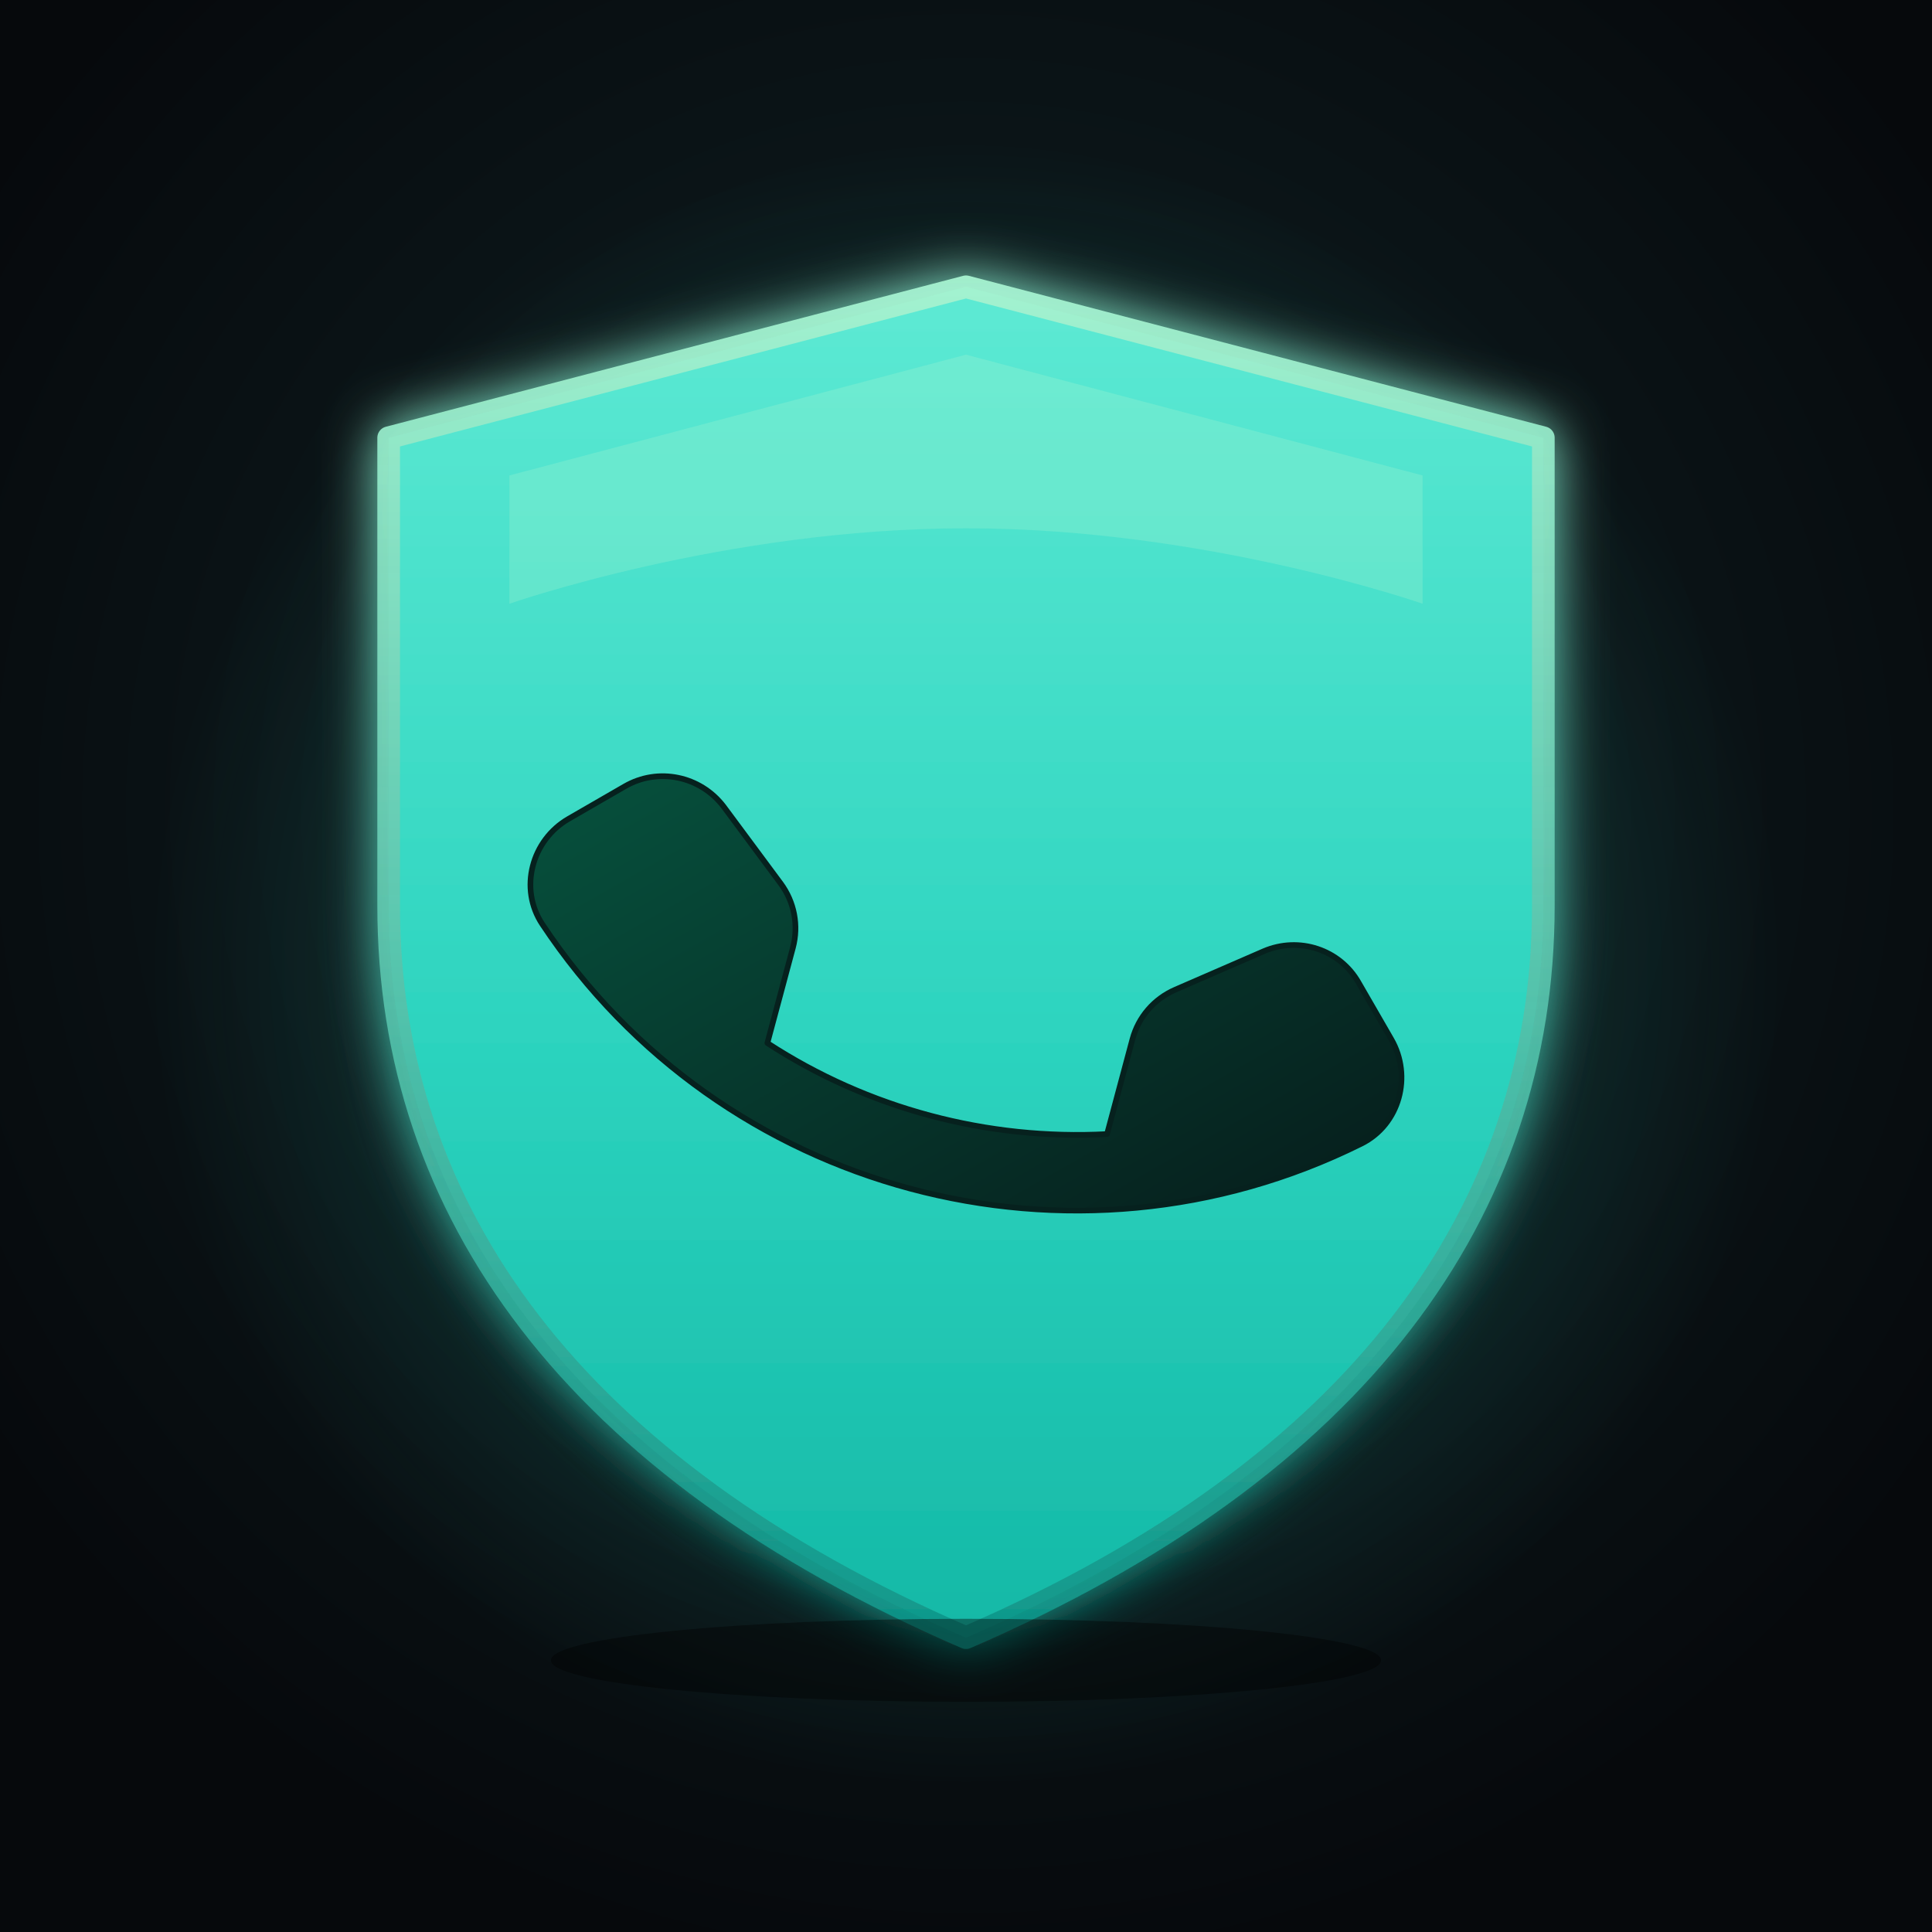
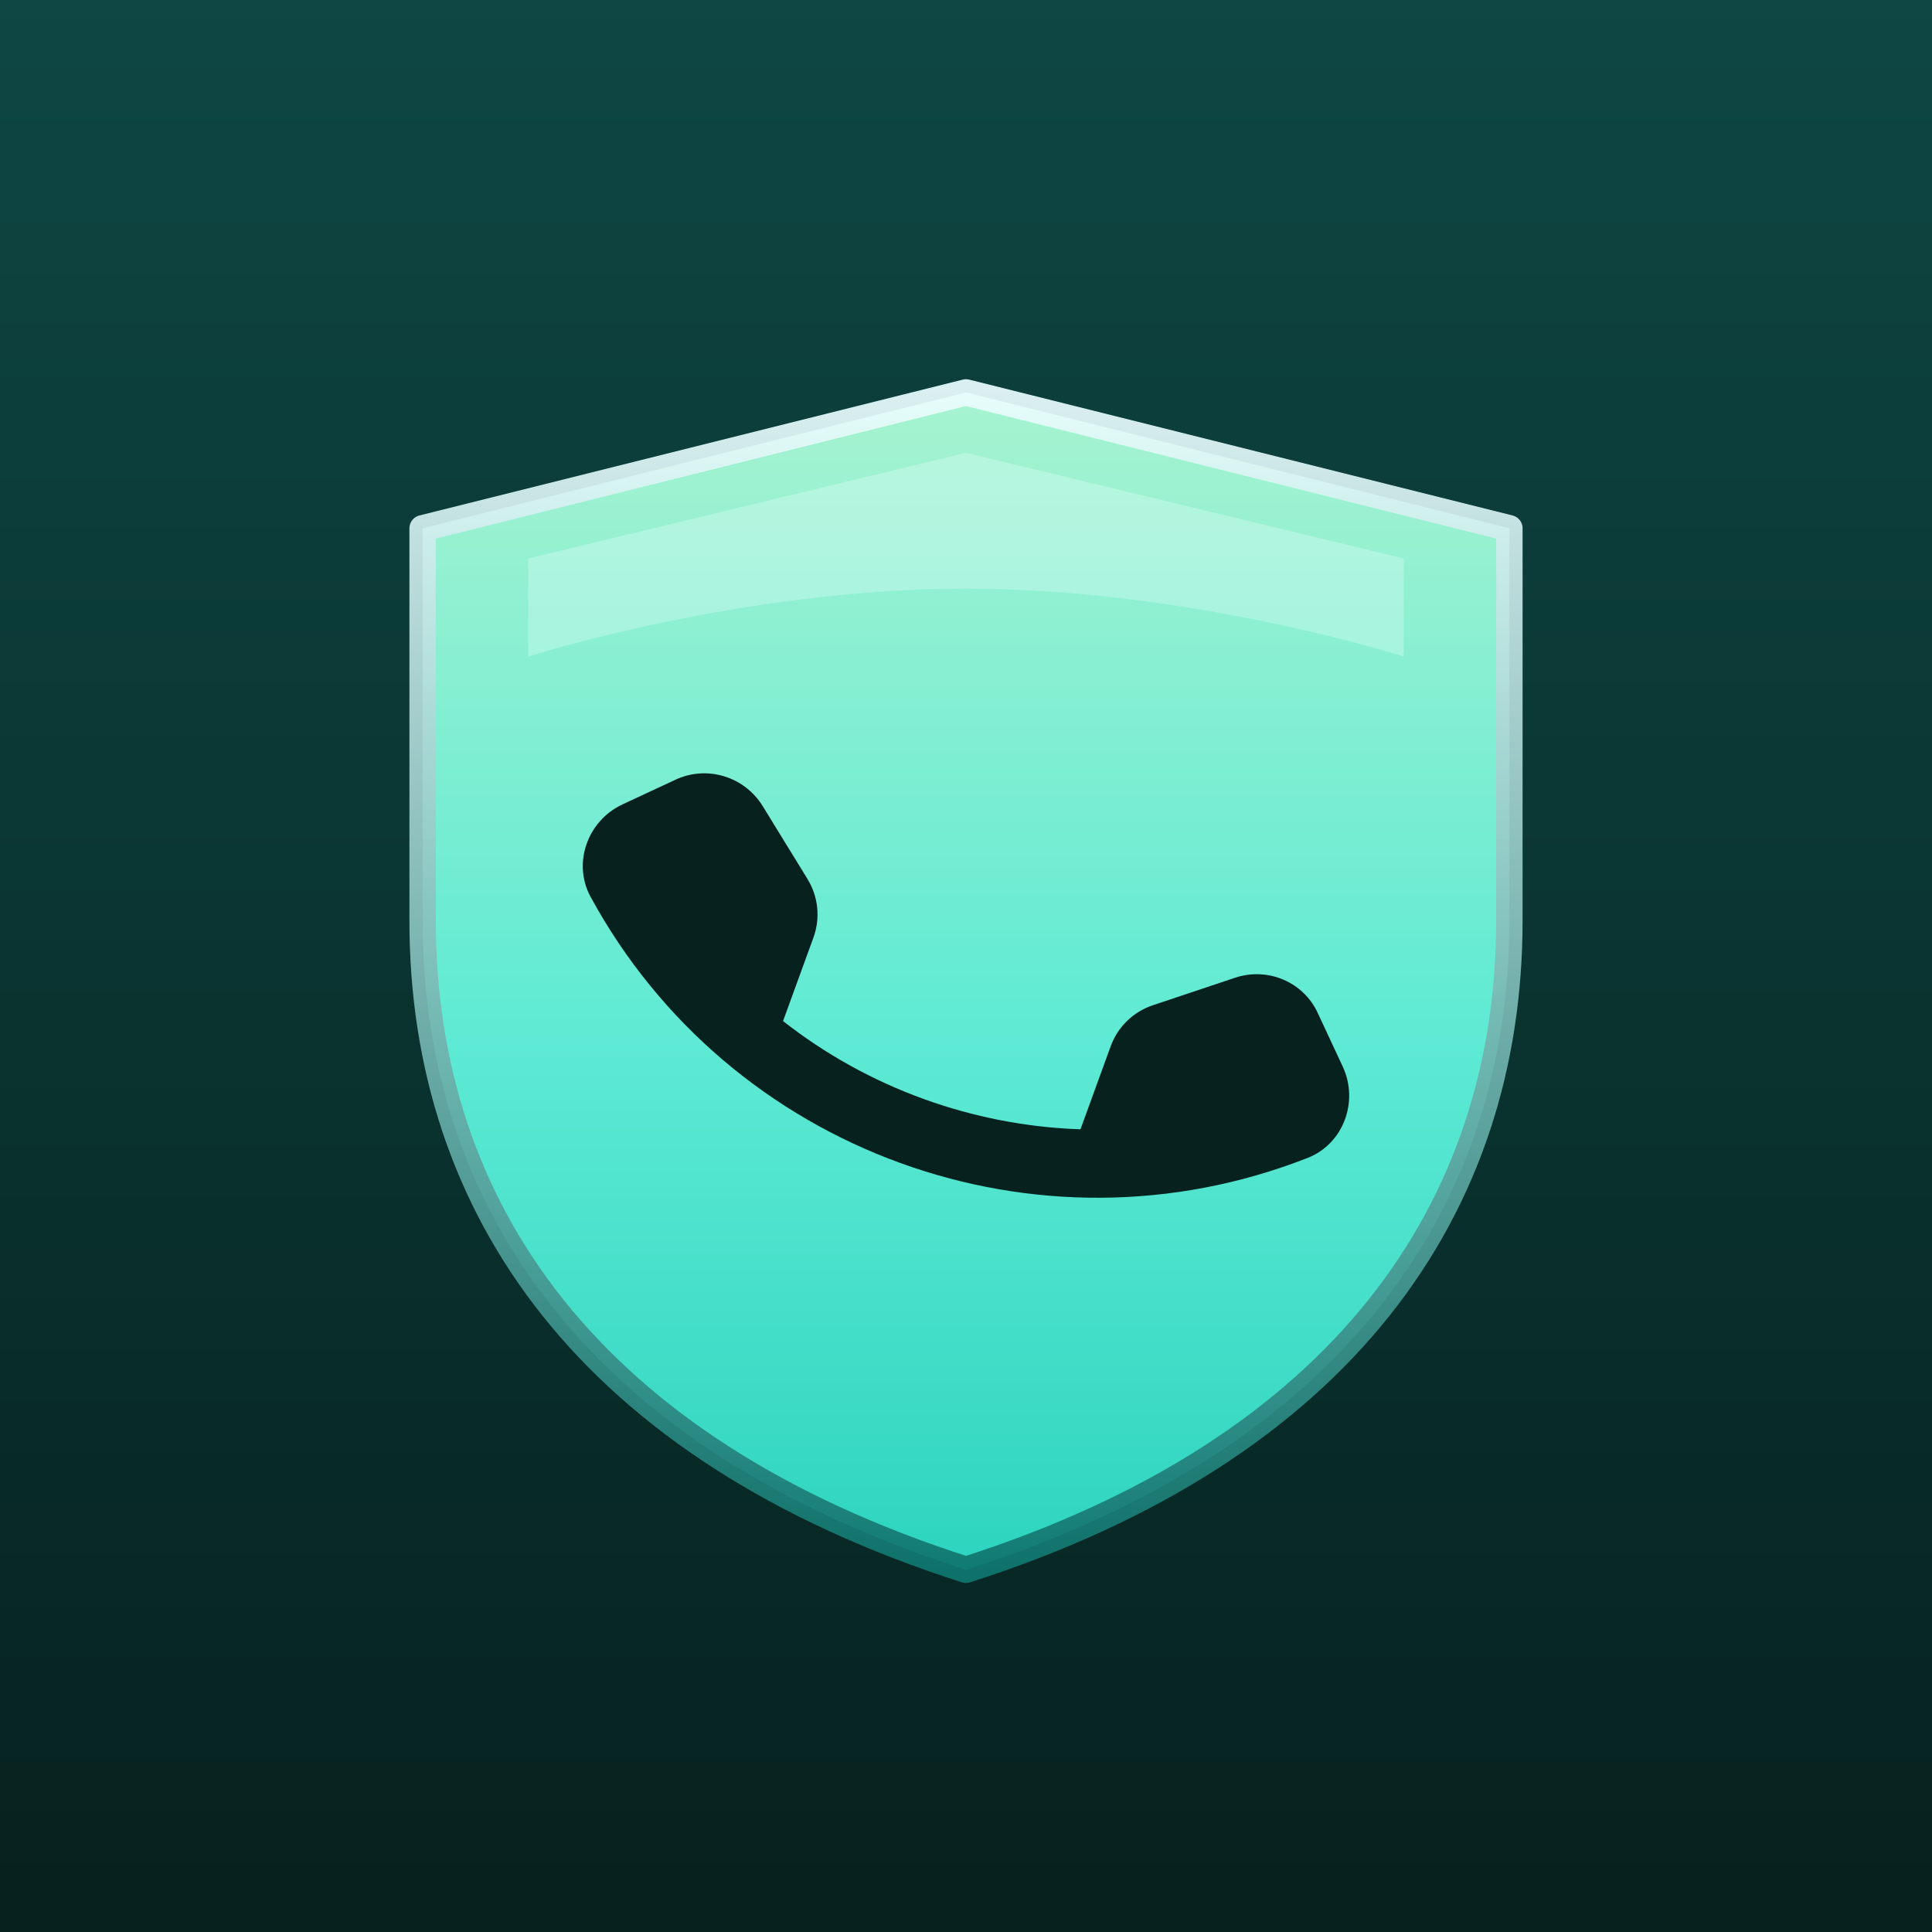
<svg xmlns="http://www.w3.org/2000/svg" viewBox="0 0 1024 1024" width="1024" height="1024">
  <defs>
-     <radialGradient id="bgGlow" cx="50%" cy="42%" r="60%">
-       <stop offset="0%" stop-color="#0F2A28" />
-       <stop offset="55%" stop-color="#0B1518" />
-       <stop offset="100%" stop-color="#06090C" />
-     </radialGradient>
+     <linearGradient id="bgGrad" x1="50%" y1="0%" x2="50%" y2="100%">
+       <stop offset="0%" stop-color="#0E4744" />
+       <stop offset="100%" stop-color="#06211E" />
+     </linearGradient>
    <linearGradient id="shieldFill" x1="50%" y1="0%" x2="50%" y2="100%">
-       <stop offset="0%" stop-color="#5EEAD4" />
-       <stop offset="55%" stop-color="#2DD4BF" />
-       <stop offset="100%" stop-color="#14B8A6" />
+       <stop offset="0%" stop-color="#A7F3D0" />
+       <stop offset="55%" stop-color="#5EEAD4" />
+       <stop offset="100%" stop-color="#2DD4BF" />
    </linearGradient>
    <linearGradient id="shieldRim" x1="50%" y1="0%" x2="50%" y2="100%">
-       <stop offset="0%" stop-color="#A7F3D0" stop-opacity="0.95" />
-       <stop offset="100%" stop-color="#0D9488" stop-opacity="0.9" />
+       <stop offset="0%" stop-color="#ECFEFF" stop-opacity="0.92" />
+       <stop offset="100%" stop-color="#0F766E" stop-opacity="0.95" />
    </linearGradient>
-     <linearGradient id="phoneFill" x1="50%" y1="0%" x2="50%" y2="100%">
-       <stop offset="0%" stop-color="#064E3B" />
-       <stop offset="100%" stop-color="#06211E" />
-     </linearGradient>
-     <radialGradient id="haloGlow" cx="50%" cy="50%" r="50%">
-       <stop offset="0%" stop-color="#2DD4BF" stop-opacity="0.55" />
-       <stop offset="55%" stop-color="#2DD4BF" stop-opacity="0.15" />
-       <stop offset="100%" stop-color="#2DD4BF" stop-opacity="0" />
-     </radialGradient>
-     <filter id="softGlow" x="-20%" y="-20%" width="140%" height="140%">
-       <feGaussianBlur stdDeviation="14" result="blur" />
-       <feMerge>
-         <feMergeNode in="blur" />
-         <feMergeNode in="SourceGraphic" />
-       </feMerge>
-     </filter>
  </defs>
-   <rect width="1024" height="1024" fill="url(#bgGlow)" />
-   <circle cx="512" cy="512" r="430" fill="url(#haloGlow)" />
-   <g filter="url(#softGlow)">
-     <path d="       M 512 152       L 818 232       L 818 480       C 818 642, 720 778, 512 868       C 304 778, 206 642, 206 480       L 206 232       Z" fill="url(#shieldFill)" stroke="url(#shieldRim)" stroke-width="12" stroke-linejoin="round" />
-     <path d="       M 270 252       L 512 188       L 754 252       L 754 320       C 754 320, 640 280, 512 280       C 384 280, 270 320, 270 320       Z" fill="#A7F3D0" opacity="0.28" />
+   <rect width="1024" height="1024" fill="url(#bgGrad)" />
+   <path d="     M 512 208     L 800 280     L 800 488     C 800 640, 712 768, 512 832     C 312 768, 224 640, 224 488     L 224 280     Z" fill="url(#shieldFill)" stroke="url(#shieldRim)" stroke-width="14" stroke-linejoin="round" />
+   <path d="     M 280 296     L 512 240     L 744 296     L 744 348     C 744 348, 632 312, 512 312     C 392 312, 280 348, 280 348     Z" fill="#ECFEFF" opacity="0.30" />
+   <g transform="translate(512 520) rotate(-25) scale(18) translate(-12 -12)">
+     <path d="       M 19.23 15.26       l -2.54 -0.29       c -0.61 -0.07 -1.21 0.14 -1.64 0.57       l -1.84 1.84       c -2.83 -1.44 -5.15 -3.75 -6.59 -6.59       l 1.85 -1.85       c 0.43 -0.43 0.64 -1.03 0.57 -1.64       l -0.29 -2.52       C 8.62 3.77 7.77 3.01 6.75 3.01       H 5.03       C 3.9 3.01 2.96 3.95 3.03 5.08       c 0.53 8.54 7.36 15.36 15.89 15.89       c 1.13 0.07 2.07 -0.87 2.07 -2       v -1.73       c 0.01 -1.01 -0.75 -1.86 -1.76 -1.98 z" fill="#06211E" />
  </g>
-   <g transform="translate(512 520) rotate(-30) scale(20) translate(-12 -12)">
-     <path d="       M 19.23 15.26       l -2.54 -0.29       c -0.61 -0.07 -1.21 0.14 -1.64 0.57       l -1.84 1.84       c -2.83 -1.44 -5.15 -3.75 -6.59 -6.59       l 1.85 -1.85       c 0.43 -0.43 0.64 -1.03 0.57 -1.64       l -0.29 -2.52       C 8.62 3.77 7.77 3.01 6.75 3.01       H 5.03       C 3.9 3.01 2.96 3.95 3.03 5.08       c 0.53 8.54 7.36 15.36 15.89 15.89       c 1.13 0.07 2.07 -0.87 2.07 -2       v -1.73       c 0.01 -1.01 -0.75 -1.86 -1.76 -1.98 z" fill="url(#phoneFill)" stroke="#06211E" stroke-width="0.15" stroke-linejoin="round" />
-   </g>
-   <ellipse cx="512" cy="880" rx="220" ry="22" fill="#000000" opacity="0.4" />
</svg>
